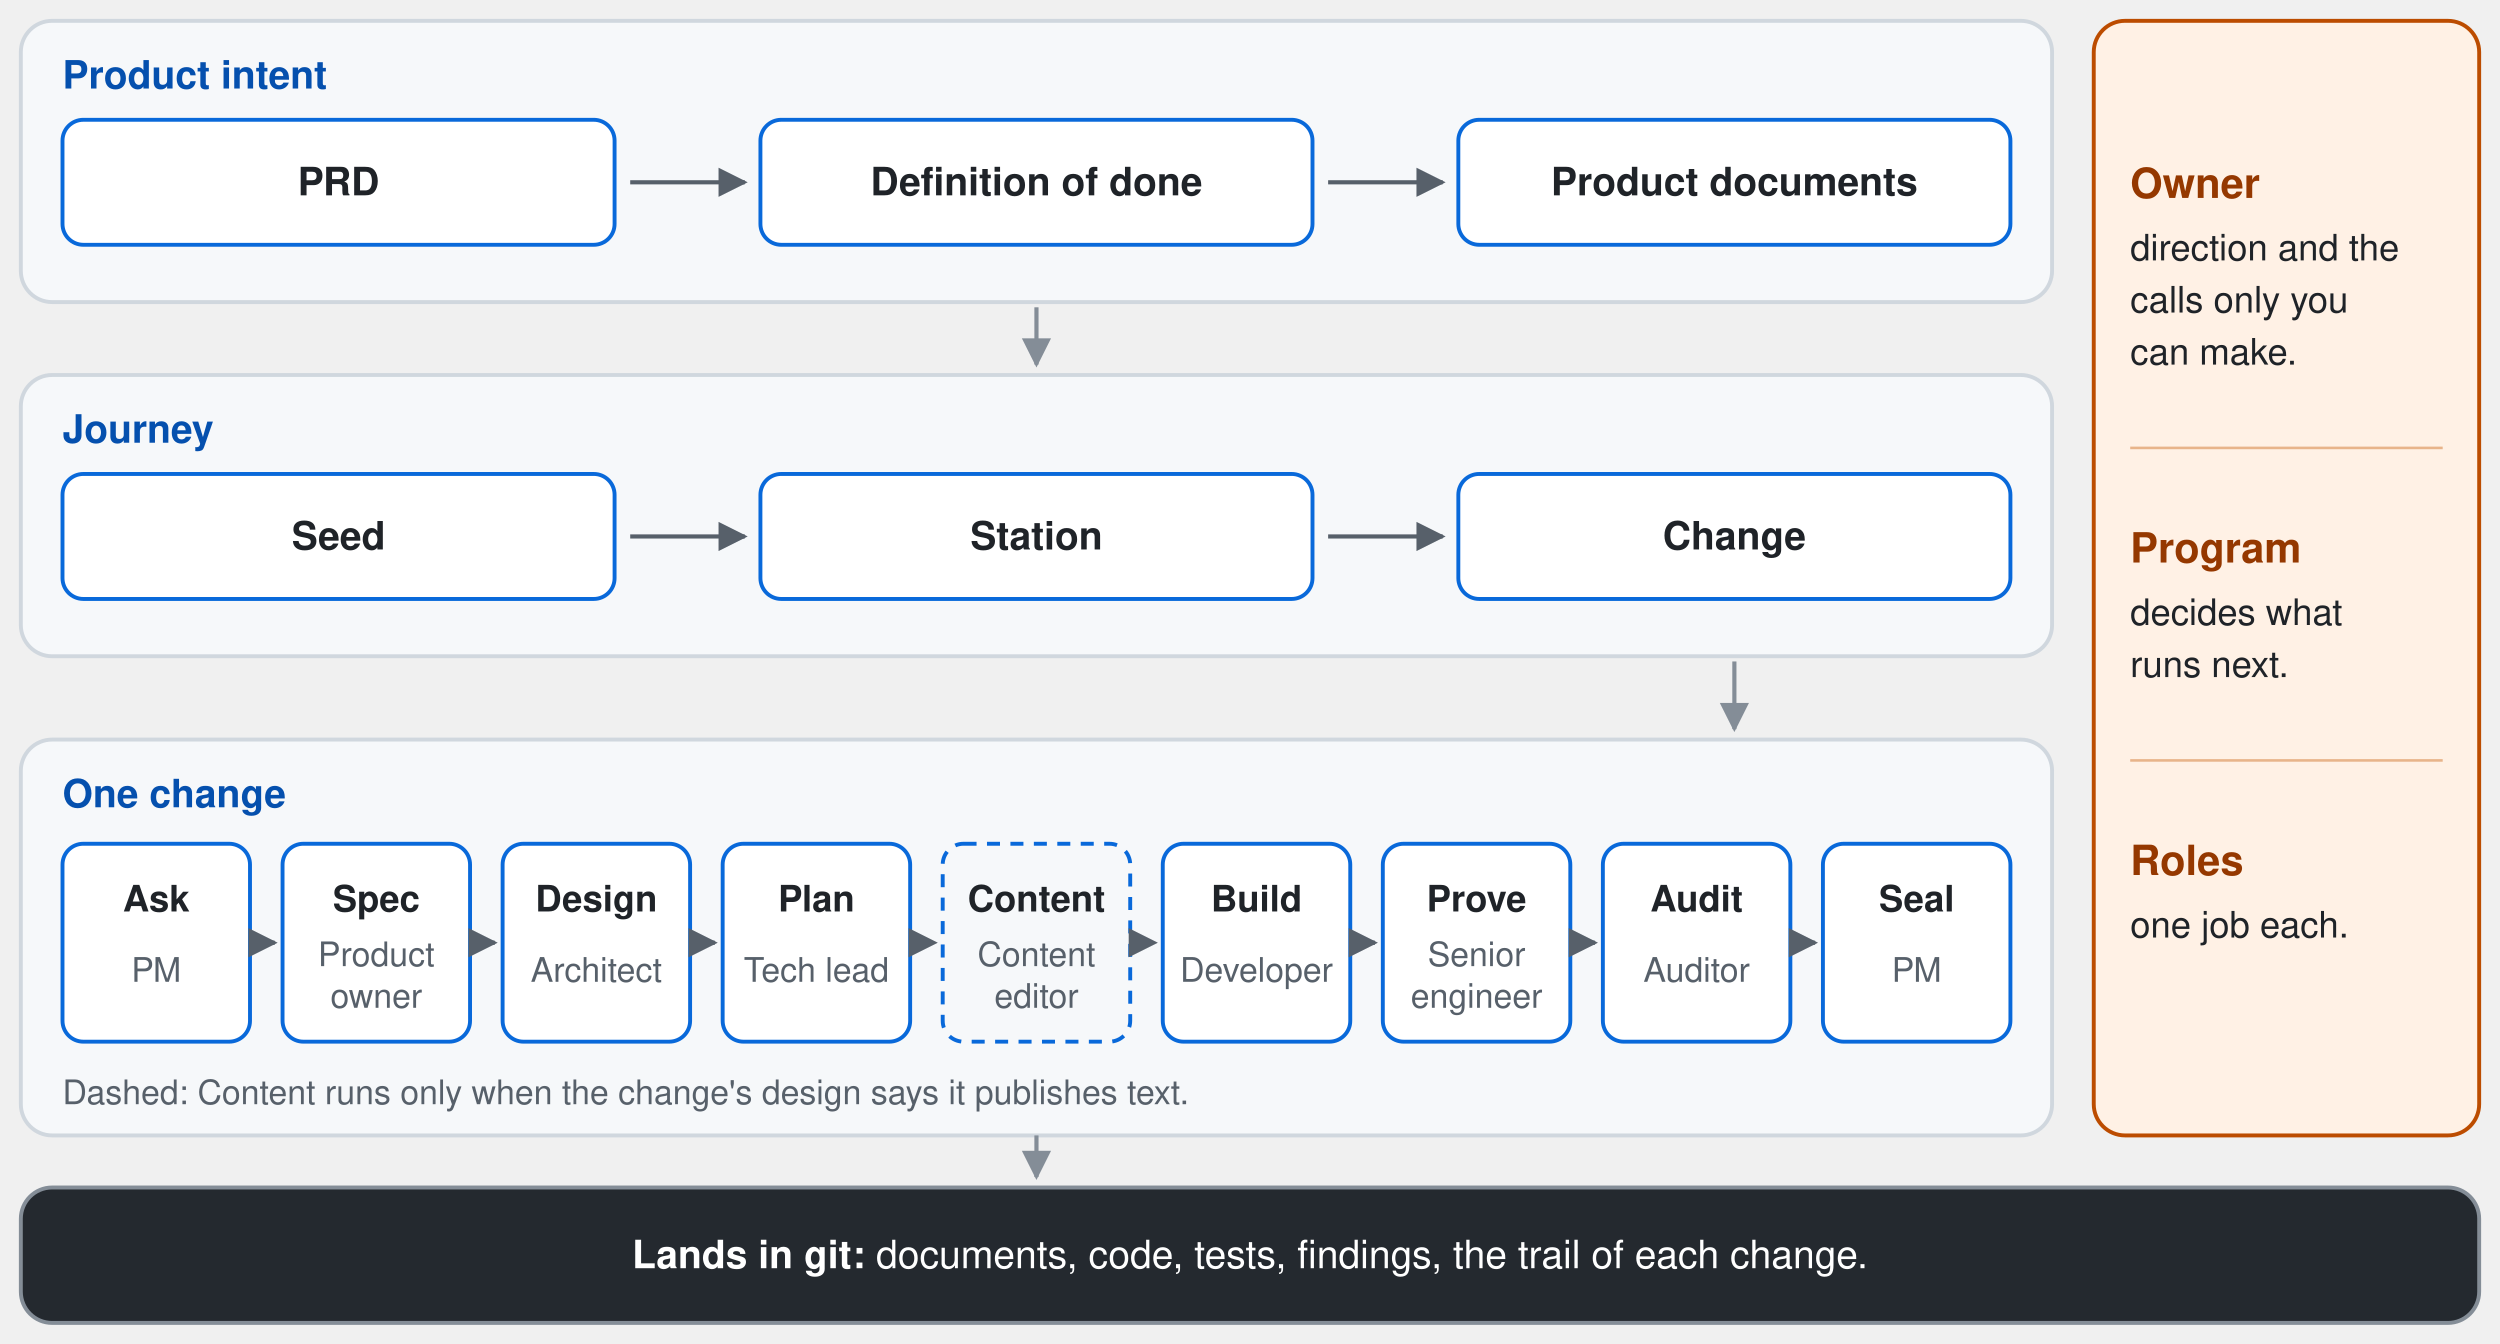
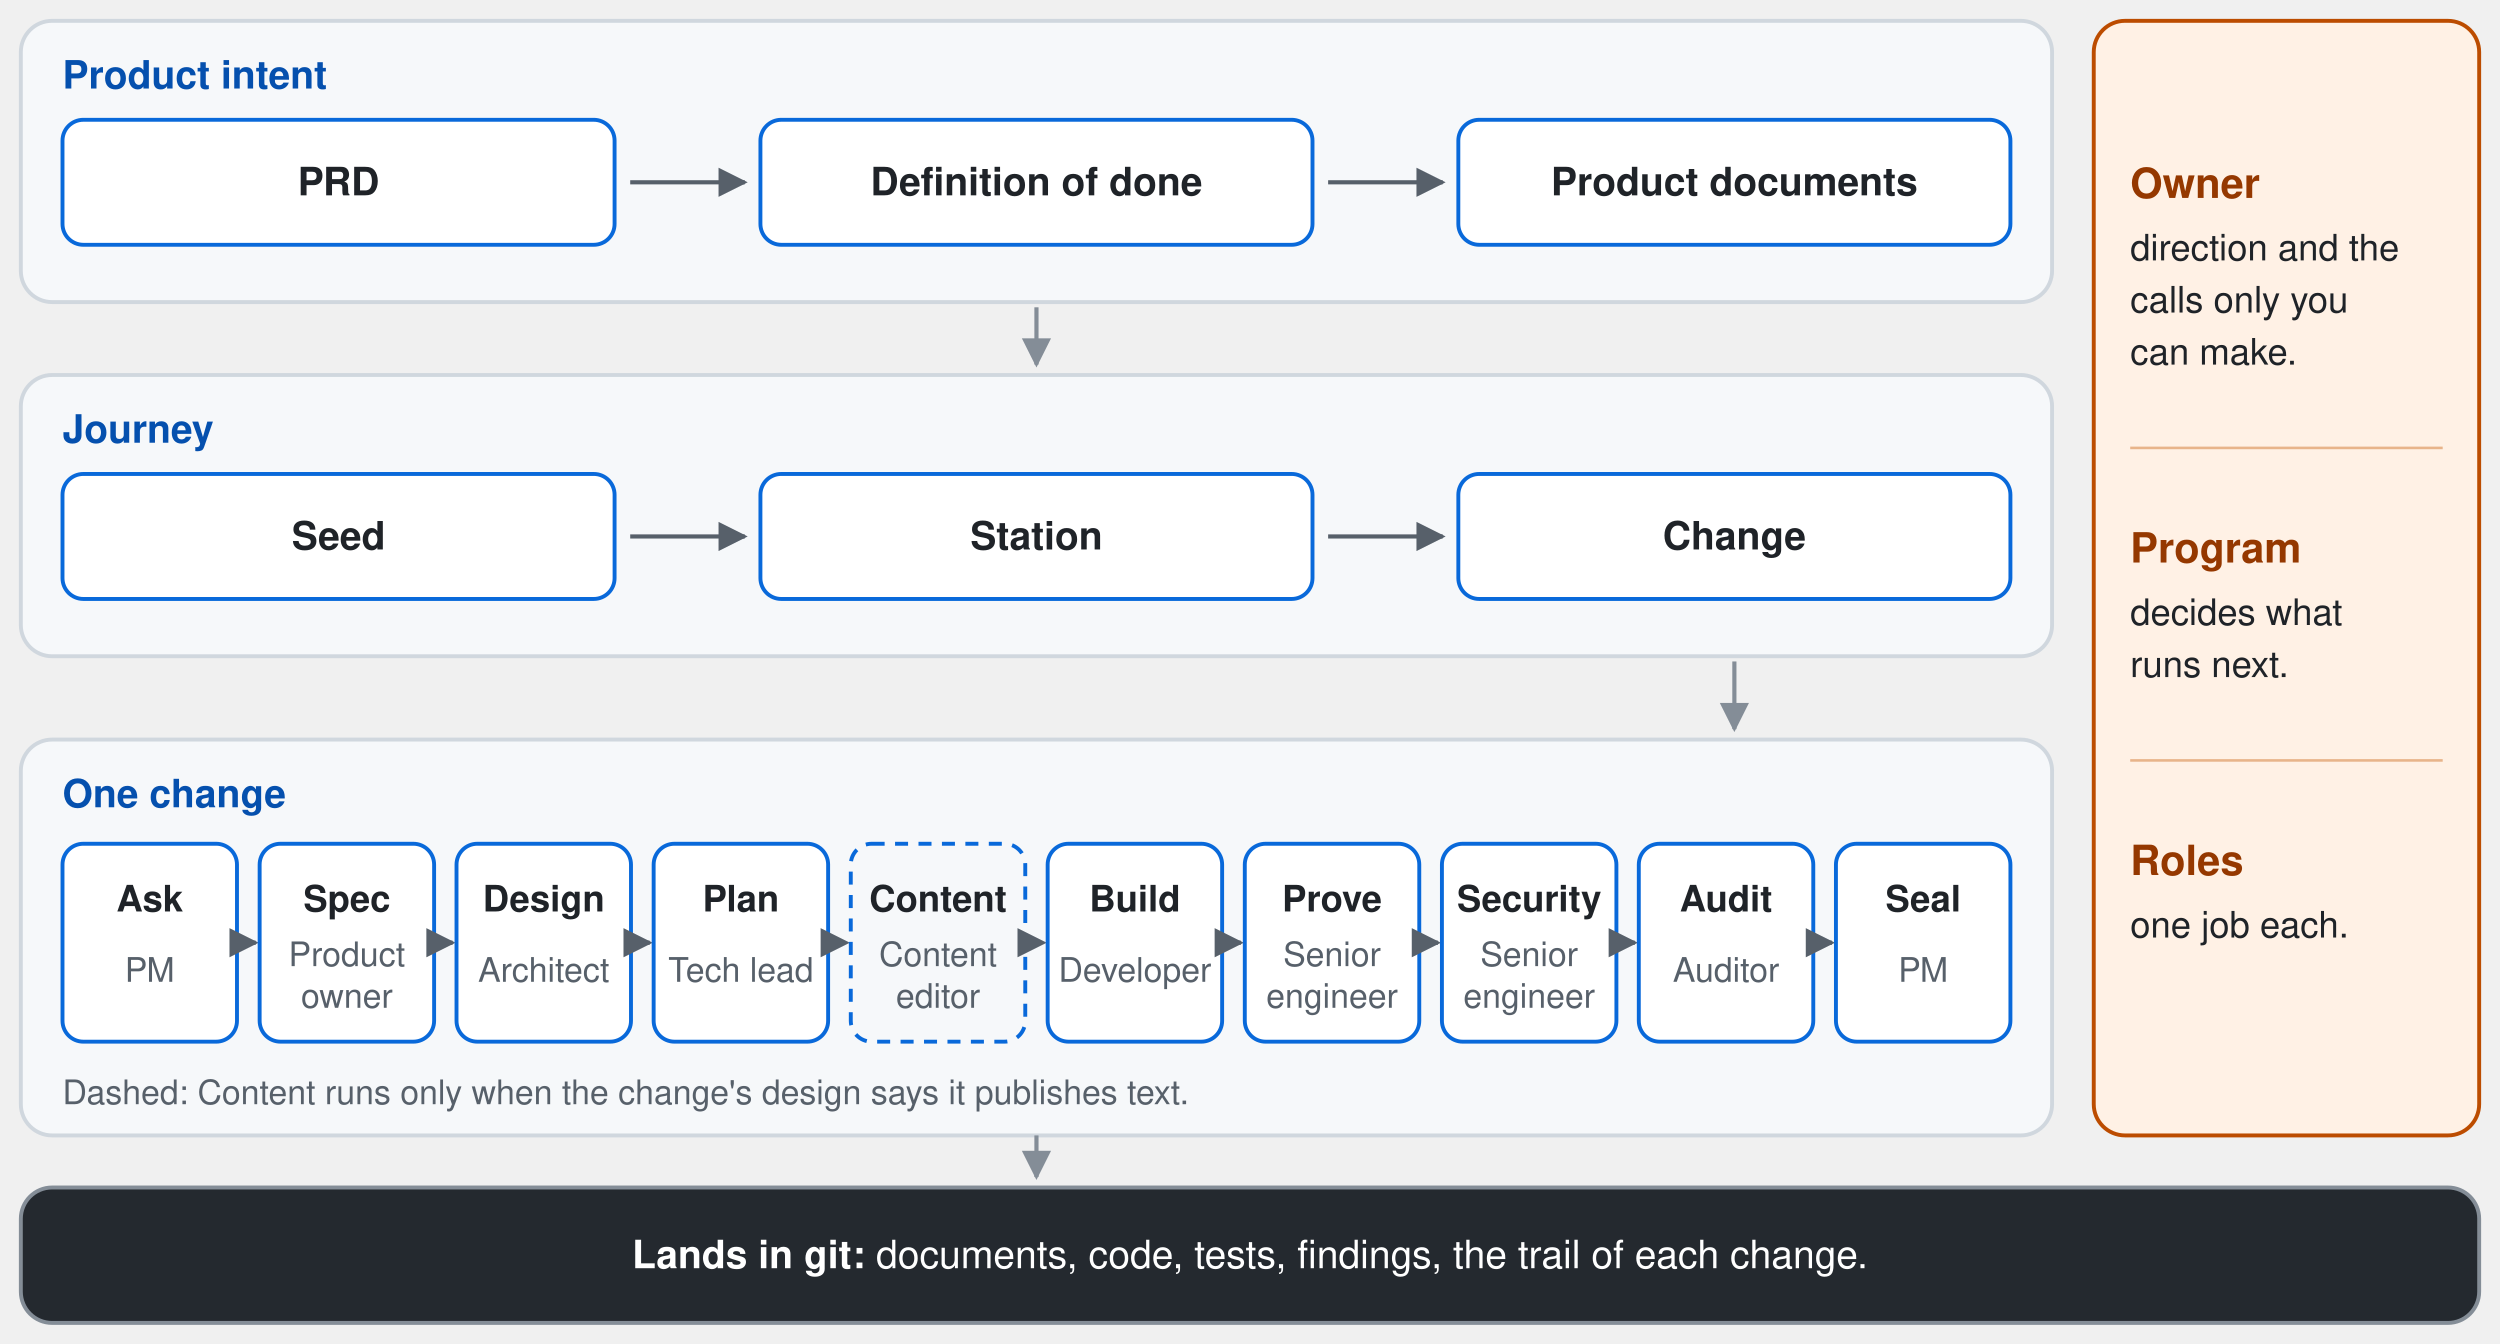
<svg xmlns="http://www.w3.org/2000/svg" viewBox="0 0 960 516" width="960" height="516" role="img" aria-labelledby="t d" font-family="-apple-system, 'Segoe UI', Helvetica, Arial, sans-serif">
  <defs>
    <marker id="ah" viewBox="0 0 10 10" refX="9" refY="5" markerWidth="7" markerHeight="7" orient="auto-start-reverse">
      <path d="M0,0 L10,5 L0,10 z" fill="#57606a" />
    </marker>
    <marker id="ahc" viewBox="0 0 10 10" refX="9" refY="5" markerWidth="7" markerHeight="7" orient="auto-start-reverse">
      <path d="M0,0 L10,5 L0,10 z" fill="#848d97" />
    </marker>
  </defs>
  <rect x="8" y="8" width="780" height="108" rx="12" fill="#f6f8fa" stroke="#d0d7de" stroke-width="1.5" />
  <text x="24" y="34" font-size="15" font-weight="600" fill="#0550ae">Product intent</text>
  <rect x="24" y="46" width="212" height="48" rx="8" fill="#ffffff" stroke="#0969da" stroke-width="1.5" />
  <text x="130.0" y="75" font-size="15" font-weight="600" fill="#1f2328" text-anchor="middle">PRD</text>
  <line x1="242" y1="70" x2="286" y2="70" stroke="#57606a" stroke-width="1.6" marker-end="url(#ah)" />
  <rect x="292" y="46" width="212" height="48" rx="8" fill="#ffffff" stroke="#0969da" stroke-width="1.5" />
  <text x="398.0" y="75" font-size="15" font-weight="600" fill="#1f2328" text-anchor="middle">Definition of done</text>
  <line x1="510" y1="70" x2="554" y2="70" stroke="#57606a" stroke-width="1.6" marker-end="url(#ah)" />
  <rect x="560" y="46" width="212" height="48" rx="8" fill="#ffffff" stroke="#0969da" stroke-width="1.5" />
  <text x="666.0" y="75" font-size="15" font-weight="600" fill="#1f2328" text-anchor="middle">Product documents</text>
  <rect x="8" y="144" width="780" height="108" rx="12" fill="#f6f8fa" stroke="#d0d7de" stroke-width="1.5" />
  <text x="24" y="170" font-size="15" font-weight="600" fill="#0550ae">Journey</text>
  <rect x="24" y="182" width="212" height="48" rx="8" fill="#ffffff" stroke="#0969da" stroke-width="1.5" />
  <text x="130.0" y="211" font-size="15" font-weight="600" fill="#1f2328" text-anchor="middle">Seed</text>
  <line x1="242" y1="206" x2="286" y2="206" stroke="#57606a" stroke-width="1.6" marker-end="url(#ah)" />
  <rect x="292" y="182" width="212" height="48" rx="8" fill="#ffffff" stroke="#0969da" stroke-width="1.5" />
  <text x="398.0" y="211" font-size="15" font-weight="600" fill="#1f2328" text-anchor="middle">Station</text>
  <line x1="510" y1="206" x2="554" y2="206" stroke="#57606a" stroke-width="1.6" marker-end="url(#ah)" />
  <rect x="560" y="182" width="212" height="48" rx="8" fill="#ffffff" stroke="#0969da" stroke-width="1.5" />
  <text x="666.0" y="211" font-size="15" font-weight="600" fill="#1f2328" text-anchor="middle">Change</text>
  <line x1="398" y1="118" x2="398" y2="140" stroke="#848d97" stroke-width="1.6" marker-end="url(#ahc)" />
  <line x1="666" y1="254" x2="666" y2="280" stroke="#848d97" stroke-width="1.6" marker-end="url(#ahc)" />
  <rect x="8" y="284" width="780" height="152" rx="12" fill="#f6f8fa" stroke="#d0d7de" stroke-width="1.5" />
  <text x="24" y="310" font-size="15" font-weight="600" fill="#0550ae">One change</text>
-   <rect x="24.0" y="324" width="72" height="76" rx="8" fill="#ffffff" stroke="#0969da" stroke-width="1.5" />
-   <text x="60.0" y="350" font-size="14" font-weight="600" fill="#1f2328" text-anchor="middle">Ask</text>
-   <text x="60.0" y="377" font-size="13" fill="#57606a" text-anchor="middle">PM</text>
-   <line x1="99.0" y1="362.0" x2="105.5" y2="362.0" stroke="#57606a" stroke-width="1.6" marker-end="url(#ah)" />
-   <rect x="108.5" y="324" width="72" height="76" rx="8" fill="#ffffff" stroke="#0969da" stroke-width="1.5" />
-   <text x="144.5" y="350" font-size="14" font-weight="600" fill="#1f2328" text-anchor="middle">Spec</text>
-   <text x="144.5" y="371" font-size="13" fill="#57606a" text-anchor="middle">Product</text>
-   <text x="144.5" y="387" font-size="13" fill="#57606a" text-anchor="middle">owner</text>
-   <line x1="183.5" y1="362.0" x2="190.0" y2="362.0" stroke="#57606a" stroke-width="1.6" marker-end="url(#ah)" />
-   <rect x="193.0" y="324" width="72" height="76" rx="8" fill="#ffffff" stroke="#0969da" stroke-width="1.5" />
-   <text x="229.0" y="350" font-size="14" font-weight="600" fill="#1f2328" text-anchor="middle">Design</text>
-   <text x="229.0" y="377" font-size="13" fill="#57606a" text-anchor="middle">Architect</text>
-   <line x1="268.0" y1="362.0" x2="274.5" y2="362.0" stroke="#57606a" stroke-width="1.6" marker-end="url(#ah)" />
-   <rect x="277.5" y="324" width="72" height="76" rx="8" fill="#ffffff" stroke="#0969da" stroke-width="1.5" />
-   <text x="313.5" y="350" font-size="14" font-weight="600" fill="#1f2328" text-anchor="middle">Plan</text>
-   <text x="313.5" y="377" font-size="13" fill="#57606a" text-anchor="middle">Tech lead</text>
-   <line x1="352.5" y1="362.0" x2="359.0" y2="362.0" stroke="#57606a" stroke-width="1.6" stroke-dasharray="4 3" marker-end="url(#ah)" />
-   <rect x="362.0" y="324" width="72" height="76" rx="8" fill="#f6f8fa" stroke="#0969da" stroke-width="1.5" stroke-dasharray="5 4" />
-   <text x="398.0" y="350" font-size="14" font-weight="600" fill="#1f2328" text-anchor="middle">Content</text>
-   <text x="398.0" y="371" font-size="13" fill="#57606a" text-anchor="middle">Content</text>
-   <text x="398.0" y="387" font-size="13" fill="#57606a" text-anchor="middle">editor</text>
-   <line x1="437.0" y1="362.0" x2="443.5" y2="362.0" stroke="#57606a" stroke-width="1.6" stroke-dasharray="4 3" marker-end="url(#ah)" />
-   <rect x="446.5" y="324" width="72" height="76" rx="8" fill="#ffffff" stroke="#0969da" stroke-width="1.5" />
-   <text x="482.5" y="350" font-size="14" font-weight="600" fill="#1f2328" text-anchor="middle">Build</text>
-   <text x="482.5" y="377" font-size="13" fill="#57606a" text-anchor="middle">Developer</text>
-   <line x1="521.5" y1="362.0" x2="528.0" y2="362.0" stroke="#57606a" stroke-width="1.6" marker-end="url(#ah)" />
-   <rect x="531.0" y="324" width="72" height="76" rx="8" fill="#ffffff" stroke="#0969da" stroke-width="1.5" />
-   <text x="567.0" y="350" font-size="14" font-weight="600" fill="#1f2328" text-anchor="middle">Prove</text>
-   <text x="567.0" y="371" font-size="13" fill="#57606a" text-anchor="middle">Senior</text>
-   <text x="567.0" y="387" font-size="13" fill="#57606a" text-anchor="middle">engineer</text>
-   <line x1="606.0" y1="362.0" x2="612.5" y2="362.0" stroke="#57606a" stroke-width="1.6" marker-end="url(#ah)" />
-   <rect x="615.5" y="324" width="72" height="76" rx="8" fill="#ffffff" stroke="#0969da" stroke-width="1.5" />
-   <text x="651.5" y="350" font-size="14" font-weight="600" fill="#1f2328" text-anchor="middle">Audit</text>
-   <text x="651.5" y="377" font-size="13" fill="#57606a" text-anchor="middle">Auditor</text>
-   <line x1="690.5" y1="362.0" x2="697.0" y2="362.0" stroke="#57606a" stroke-width="1.6" marker-end="url(#ah)" />
-   <rect x="700.0" y="324" width="72" height="76" rx="8" fill="#ffffff" stroke="#0969da" stroke-width="1.5" />
-   <text x="736.0" y="350" font-size="14" font-weight="600" fill="#1f2328" text-anchor="middle">Seal</text>
-   <text x="736.0" y="377" font-size="13" fill="#57606a" text-anchor="middle">PM</text>
+   <rect x="24.0" y="324" width="67" height="76" rx="8" fill="#ffffff" stroke="#0969da" stroke-width="1.5" />
+   <text x="57.5" y="350" font-size="14" font-weight="600" fill="#1f2328" text-anchor="middle">Ask</text>
+   <text x="57.5" y="377" font-size="13" fill="#57606a" text-anchor="middle">PM</text>
+   <line x1="92.0" y1="362.0" x2="98.2" y2="362.0" stroke="#57606a" stroke-width="1.6" marker-end="url(#ah)" />
+   <rect x="99.7" y="324" width="67" height="76" rx="8" fill="#ffffff" stroke="#0969da" stroke-width="1.5" />
+   <text x="133.2" y="350" font-size="14" font-weight="600" fill="#1f2328" text-anchor="middle">Spec</text>
+   <text x="133.2" y="371" font-size="13" fill="#57606a" text-anchor="middle">Product</text>
+   <text x="133.2" y="387" font-size="13" fill="#57606a" text-anchor="middle">owner</text>
+   <line x1="167.7" y1="362.0" x2="173.8" y2="362.0" stroke="#57606a" stroke-width="1.6" marker-end="url(#ah)" />
+   <rect x="175.3" y="324" width="67" height="76" rx="8" fill="#ffffff" stroke="#0969da" stroke-width="1.5" />
+   <text x="208.8" y="350" font-size="14" font-weight="600" fill="#1f2328" text-anchor="middle">Design</text>
+   <text x="208.8" y="377" font-size="13" fill="#57606a" text-anchor="middle">Architect</text>
+   <line x1="243.3" y1="362.0" x2="249.5" y2="362.0" stroke="#57606a" stroke-width="1.6" marker-end="url(#ah)" />
+   <rect x="251.0" y="324" width="67" height="76" rx="8" fill="#ffffff" stroke="#0969da" stroke-width="1.5" />
+   <text x="284.5" y="350" font-size="14" font-weight="600" fill="#1f2328" text-anchor="middle">Plan</text>
+   <text x="284.5" y="377" font-size="13" fill="#57606a" text-anchor="middle">Tech lead</text>
+   <line x1="319.0" y1="362.0" x2="325.2" y2="362.0" stroke="#57606a" stroke-width="1.6" stroke-dasharray="4 3" marker-end="url(#ah)" />
+   <rect x="326.7" y="324" width="67" height="76" rx="8" fill="#f6f8fa" stroke="#0969da" stroke-width="1.5" stroke-dasharray="5 4" />
+   <text x="360.2" y="350" font-size="14" font-weight="600" fill="#1f2328" text-anchor="middle">Content</text>
+   <text x="360.2" y="371" font-size="13" fill="#57606a" text-anchor="middle">Content</text>
+   <text x="360.2" y="387" font-size="13" fill="#57606a" text-anchor="middle">editor</text>
+   <line x1="394.7" y1="362.0" x2="400.8" y2="362.0" stroke="#57606a" stroke-width="1.6" stroke-dasharray="4 3" marker-end="url(#ah)" />
+   <rect x="402.3" y="324" width="67" height="76" rx="8" fill="#ffffff" stroke="#0969da" stroke-width="1.5" />
+   <text x="435.8" y="350" font-size="14" font-weight="600" fill="#1f2328" text-anchor="middle">Build</text>
+   <text x="435.8" y="377" font-size="13" fill="#57606a" text-anchor="middle">Developer</text>
+   <line x1="470.3" y1="362.0" x2="476.5" y2="362.0" stroke="#57606a" stroke-width="1.6" marker-end="url(#ah)" />
+   <rect x="478.0" y="324" width="67" height="76" rx="8" fill="#ffffff" stroke="#0969da" stroke-width="1.5" />
+   <text x="511.5" y="350" font-size="14" font-weight="600" fill="#1f2328" text-anchor="middle">Prove</text>
+   <text x="511.5" y="371" font-size="13" fill="#57606a" text-anchor="middle">Senior</text>
+   <text x="511.5" y="387" font-size="13" fill="#57606a" text-anchor="middle">engineer</text>
+   <line x1="546.0" y1="362.0" x2="552.2" y2="362.0" stroke="#57606a" stroke-width="1.6" marker-end="url(#ah)" />
+   <rect x="553.7" y="324" width="67" height="76" rx="8" fill="#ffffff" stroke="#0969da" stroke-width="1.5" />
+   <text x="587.2" y="350" font-size="14" font-weight="600" fill="#1f2328" text-anchor="middle">Security</text>
+   <text x="587.2" y="371" font-size="13" fill="#57606a" text-anchor="middle">Senior</text>
+   <text x="587.2" y="387" font-size="13" fill="#57606a" text-anchor="middle">engineer</text>
+   <line x1="621.7" y1="362.0" x2="627.8" y2="362.0" stroke="#57606a" stroke-width="1.6" marker-end="url(#ah)" />
+   <rect x="629.3" y="324" width="67" height="76" rx="8" fill="#ffffff" stroke="#0969da" stroke-width="1.5" />
+   <text x="662.8" y="350" font-size="14" font-weight="600" fill="#1f2328" text-anchor="middle">Audit</text>
+   <text x="662.8" y="377" font-size="13" fill="#57606a" text-anchor="middle">Auditor</text>
+   <line x1="697.3" y1="362.0" x2="703.5" y2="362.0" stroke="#57606a" stroke-width="1.6" marker-end="url(#ah)" />
+   <rect x="705.0" y="324" width="67" height="76" rx="8" fill="#ffffff" stroke="#0969da" stroke-width="1.5" />
+   <text x="738.5" y="350" font-size="14" font-weight="600" fill="#1f2328" text-anchor="middle">Seal</text>
+   <text x="738.5" y="377" font-size="13" fill="#57606a" text-anchor="middle">PM</text>
  <text x="24" y="424" font-size="13" fill="#57606a">Dashed: Content runs only when the change's design says it publishes text.</text>
  <rect x="8" y="456" width="944" height="52" rx="12" fill="#24292f" stroke="#848d97" stroke-width="1.5" />
  <text x="480" y="487" font-size="15" fill="#ffffff" text-anchor="middle">
    <tspan font-weight="600">Lands in git:</tspan> documents, code, tests, findings, the trail of each change.</text>
  <line x1="398" y1="436" x2="398" y2="452" stroke="#848d97" stroke-width="1.6" marker-end="url(#ahc)" />
  <rect x="804" y="8" width="148" height="428" rx="12" fill="#fff1e5" stroke="#bc4c00" stroke-width="1.5" />
  <text x="818" y="76.0" font-size="16" font-weight="600" fill="#953800">Owner</text>
  <text x="818" y="100.0" font-size="14" fill="#1f2328">direction and the</text>
  <text x="818" y="120.0" font-size="14" fill="#1f2328">calls only you</text>
  <text x="818" y="140.0" font-size="14" fill="#1f2328">can make.</text>
  <line x1="818" y1="172.0" x2="938" y2="172.0" stroke="#e8b48a" stroke-width="1" />
  <text x="818" y="216.0" font-size="16" font-weight="600" fill="#953800">Program</text>
  <text x="818" y="240.0" font-size="14" fill="#1f2328">decides what</text>
  <text x="818" y="260.0" font-size="14" fill="#1f2328">runs next.</text>
  <line x1="818" y1="292.0" x2="938" y2="292.0" stroke="#e8b48a" stroke-width="1" />
  <text x="818" y="336.0" font-size="16" font-weight="600" fill="#953800">Roles</text>
  <text x="818" y="360.0" font-size="14" fill="#1f2328">one job each.</text>
</svg>
